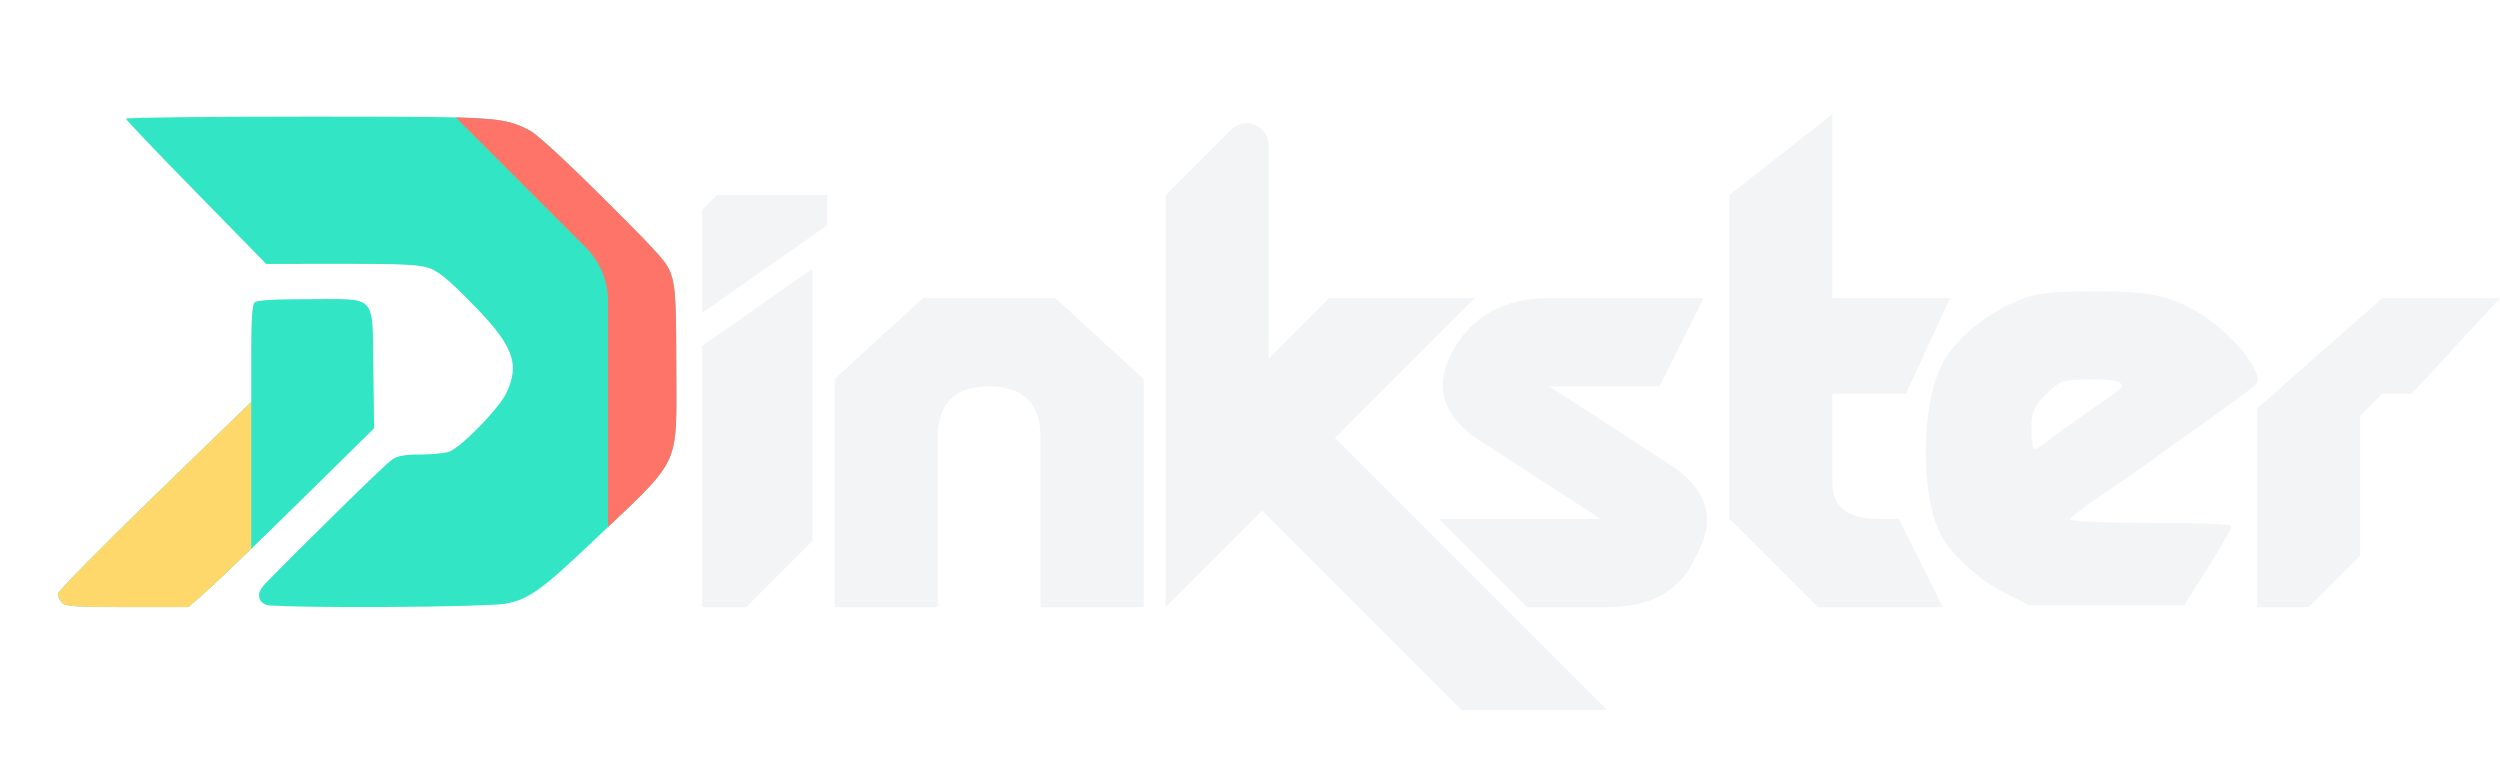
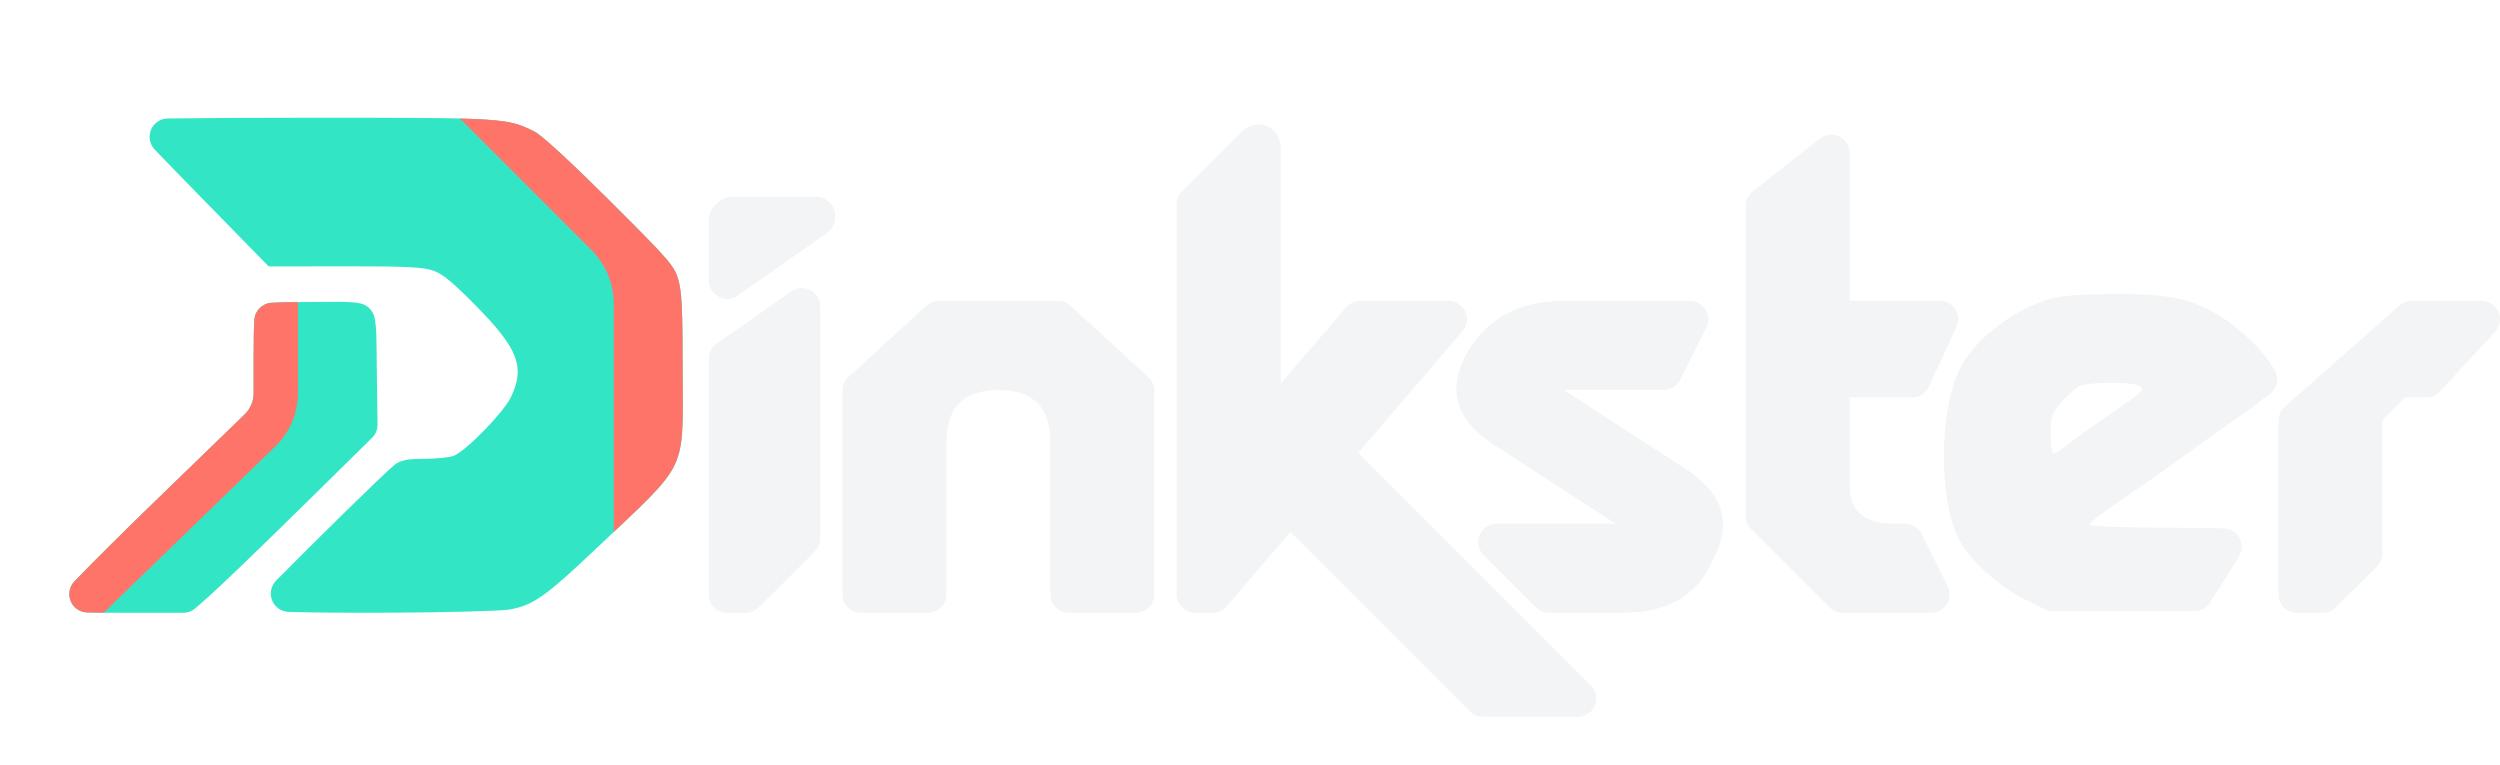
- <svg xmlns="http://www.w3.org/2000/svg" viewBox="0 0 1559.771 472.6" width="1559.771" height="472.6" version="1.1" id="svg313">
+ <svg xmlns="http://www.w3.org/2000/svg" viewBox="0 0 1545.214 472.6" width="1545.214" height="472.6" version="1.1" id="svg313">
  <defs id="defs81">
    <clipPath id="e-open-counter" clipPathUnits="userSpaceOnUse">
      <path d="M -20,-20 H 100 V 100 H -20 Z m 34,54 v -5.538 h 7.615 z" clip-rule="evenodd" id="path61" />
    </clipPath>
    <clipPath id="k-beam-baseline" clipPathUnits="userSpaceOnUse">
      <path d="M -20,-20 H 100 V 100 H 14 V 59.153 h -34 z" id="path64" />
    </clipPath>
    <clipPath id="approved-silhouette" clipPathUnits="userSpaceOnUse">
-       <path id="silhouette-clip-path" fill="#32e6c5" fill-rule="evenodd" d="m 166.259,156.655 c 0.036,1.475 41.691,45.252 92.626,97.23 l 92.554,94.568 99.173,-0.144 c 80.18,-0.072 102.302,0.971 115.468,5.432 12.554,4.281 25.36,14.748 56.187,46.007 55.396,56.151 64.676,80.216 46.079,119.317 -9.676,20.36 -59.245,71.187 -75.252,77.158 -5.54,2.086 -22.554,3.777 -37.77,3.813 -20.899,0 -30.108,1.655 -37.806,6.727 -9.063,5.976 -119.255,114.439 -167.301,163.701 -16.816,17.241 -4.383,28.23 5.512,28.827 28.272,1.707 79.099,2.328 156.538,2.005 73.777,-0.324 143.309,-2.23 154.496,-4.209 30.504,-5.468 47.014,-17.122 113.345,-80.036 121.978,-115.647 112.698,-96.475 112.698,-233.453 0,-78.453 -1.115,-102.05 -5.647,-117.662 -5.288,-18.309 -10.899,-24.784 -89.029,-102.698 -50.288,-50.18 -89.388,-86.223 -98.561,-90.863 -36.007,-18.201 -39.532,-18.417 -294.928,-18.417 -131.151,0 -238.417,1.223 -238.381,2.698 z m 169.712,242.626 c -3.022,3.022 -4.317,23.237 -4.317,67.806 v 63.525 L 203.957,654.317 C 133.741,722.338 76.259,780.755 76.259,784.065 c 0,3.345 2.554,8.597 5.647,11.727 4.82,4.784 17.77,5.647 86.259,5.647 h 80.576 l 24.353,-21.367 c 13.417,-11.727 68.597,-64.856 122.626,-118.022 l 98.201,-96.655 -1.079,-78.345 c -1.439,-100.36 6.259,-92.086 -85.324,-92.086 -47.482,0 -68.489,1.259 -71.547,4.317 z" />
+       <path id="silhouette-clip-path" fill="#32e6c5" fill-rule="evenodd" d="m 202.311,195.569 c 15.674,16.357 35.316,36.623 56.574,58.316 l 92.554,94.568 99.173,-0.144 c 80.18,-0.072 102.302,0.971 115.468,5.432 12.554,4.281 25.36,14.748 56.187,46.007 55.396,56.151 64.676,80.216 46.079,119.317 -9.676,20.36 -59.245,71.187 -75.252,77.158 -5.54,2.086 -22.554,3.777 -37.77,3.813 -19.497,0 -28.819,1.44 -36.232,5.751 a 24,24 0 0 0 -3.244,2.264 C 500.484,620.775 410.706,709.04 361.054,759.415 a 24,24 0 0 0 16.314,40.835 c 29.951,0.973 74.268,1.299 134.898,1.045 72.782,-0.319 141.433,-2.179 154.012,-4.129 a 24,24 0 0 0 0.571,-0.096 c 30.448,-5.474 46.991,-17.166 113.259,-80.02 121.978,-115.647 112.698,-96.475 112.698,-233.453 0,-78.453 -1.115,-102.05 -5.647,-117.662 C 881.87,347.626 876.259,341.151 798.13,263.237 750.817,216.027 713.408,181.33 701.507,173.524 a 24,24 0 0 0 -2.342,-1.354 c -35.634,-17.999 -40.085,-18.214 -294.525,-18.214 -74.641,0 -141.546,0.396 -185.337,1.009 a 24,24 0 0 0 -16.993,40.602 z m 130.315,222.912 c -0.664,10.98 -0.971,26.906 -0.971,48.605 v 47.261 a 38.4,38.4 0 0 1 -11.682,27.581 L 203.957,654.317 C 159.544,697.342 120.225,736.525 97.325,760.35 a 24,24 0 0 0 16.613,40.621 c 12.448,0.358 29.807,0.468 54.227,0.468 h 71.539 a 24,24 0 0 0 15.829,-5.96 l 17.56,-15.407 c 13.417,-11.727 68.597,-64.856 122.626,-118.022 l 90.898,-89.466 a 24,24 0 0 0 7.162,-17.435 l -0.938,-68.099 c -0.539,-37.572 0.203,-59.919 -3.463,-73.174 a 24,24 0 0 0 -17.465,-16.923 c -12.373,-3.006 -32.28,-1.989 -64.396,-1.989 -23.701,0 -40.806,0.314 -52.375,1.008 a 24,24 0 0 0 -22.518,22.509 z" />
    </clipPath>
    <clipPath id="plane-coral" clipPathUnits="userSpaceOnUse">
      <path d="M 323,28 430.8,135.8 A 45,45 0 0 1 444,167.6 V 440 H 650 V -40 H 323 Z" transform="matrix(2.213439,0,0,2.213439,-180.079,26.32411)" id="path69" />
    </clipPath>
-     <clipPath id="plane-yellow" clipPathUnits="userSpaceOnUse">
-       <path d="m 0,395 h 331.655 v 605 H 0 Z" id="path72" />
+     <clipPath id="plane-foot" clipPathUnits="userSpaceOnUse">
+       <path d="m 389.655,395 v 119.35 a 96.4,96.4 0 0 1 -29.316,69.23 L -285.997,1209.879 H -400 V 395 Z" id="path72" />
    </clipPath>
    <clipPath id="optical-silhouette-16" clipPathUnits="userSpaceOnUse">
-       <path d="m 166.259,156.655 c 0.036,1.475 41.691,45.252 92.626,97.23 l 92.554,94.568 99.173,-0.144 c 80.18,-0.072 102.302,0.971 115.468,5.432 12.554,4.281 25.36,14.748 56.187,46.007 55.396,56.151 64.676,80.216 46.079,119.317 -9.676,20.36 -59.245,71.187 -75.252,77.158 -5.54,2.086 -22.554,3.777 -37.77,3.813 -20.899,0 -30.108,1.655 -37.806,6.727 -9.063,5.976 -119.255,114.439 -167.301,163.701 -16.816,17.241 -4.383,28.23 5.512,28.827 28.272,1.707 79.099,2.328 156.538,2.005 73.777,-0.324 143.309,-2.23 154.496,-4.209 30.504,-5.468 47.014,-17.122 113.345,-80.036 121.978,-115.647 112.698,-96.475 112.698,-233.453 0,-78.453 -1.115,-102.05 -5.647,-117.662 -5.288,-18.309 -10.899,-24.784 -89.029,-102.698 -50.288,-50.18 -89.388,-86.223 -98.561,-90.863 -36.007,-18.201 -39.532,-18.417 -294.928,-18.417 -131.151,0 -238.417,1.223 -238.381,2.698 z m 169.712,242.626 c -3.022,3.022 -4.317,23.237 -4.317,67.806 v 63.525 L 203.957,654.317 C 133.741,722.338 76.259,780.755 76.259,784.065 c 0,3.345 2.554,8.597 5.647,11.727 4.82,4.784 17.77,5.647 86.259,5.647 h 80.576 l 24.353,-21.367 c 13.417,-11.727 68.597,-64.856 122.626,-118.022 l 98.201,-96.655 -1.079,-78.345 c -1.439,-100.36 6.259,-92.086 -85.324,-92.086 -47.482,0 -68.489,1.259 -71.547,4.317 z" id="path75" />
+       <path d="m 202.311,195.569 c 15.674,16.357 35.316,36.623 56.574,58.316 l 92.554,94.568 99.173,-0.144 c 80.18,-0.072 102.302,0.971 115.468,5.432 12.554,4.281 25.36,14.748 56.187,46.007 55.396,56.151 64.676,80.216 46.079,119.317 -9.676,20.36 -59.245,71.187 -75.252,77.158 -5.54,2.086 -22.554,3.777 -37.77,3.813 -19.497,0 -28.819,1.44 -36.232,5.751 a 24,24 0 0 0 -3.244,2.264 C 500.484,620.775 410.706,709.04 361.054,759.415 a 24,24 0 0 0 16.314,40.835 c 29.951,0.973 74.268,1.299 134.898,1.045 72.782,-0.319 141.433,-2.179 154.012,-4.129 a 24,24 0 0 0 0.571,-0.096 c 30.448,-5.474 46.991,-17.166 113.259,-80.02 121.978,-115.647 112.698,-96.475 112.698,-233.453 0,-78.453 -1.115,-102.05 -5.647,-117.662 C 881.87,347.626 876.259,341.151 798.13,263.237 750.817,216.027 713.408,181.33 701.507,173.524 a 24,24 0 0 0 -2.342,-1.354 c -35.634,-17.999 -40.085,-18.214 -294.525,-18.214 -74.641,0 -141.546,0.396 -185.337,1.009 a 24,24 0 0 0 -16.993,40.602 z m 130.315,222.912 c -0.664,10.98 -0.971,26.906 -0.971,48.605 v 47.261 a 38.4,38.4 0 0 1 -11.682,27.581 L 203.957,654.317 C 159.544,697.342 120.225,736.525 97.325,760.35 a 24,24 0 0 0 16.613,40.621 c 12.448,0.358 29.807,0.468 54.227,0.468 h 71.539 a 24,24 0 0 0 15.829,-5.96 l 17.56,-15.407 c 13.417,-11.727 68.597,-64.856 122.626,-118.022 l 90.898,-89.466 a 24,24 0 0 0 7.162,-17.435 l -0.938,-68.099 c -0.539,-37.572 0.203,-59.919 -3.463,-73.174 a 24,24 0 0 0 -17.465,-16.923 c -12.373,-3.006 -32.28,-1.989 -64.396,-1.989 -23.701,0 -40.806,0.314 -52.375,1.008 a 24,24 0 0 0 -22.518,22.509 z" id="path75" />
    </clipPath>
    <clipPath id="optical-silhouette-24" clipPathUnits="userSpaceOnUse">
-       <path d="m 166.259,156.655 c 0.036,1.475 41.691,45.252 92.626,97.23 l 92.554,94.568 99.173,-0.144 c 80.18,-0.072 102.302,0.971 115.468,5.432 12.554,4.281 25.36,14.748 56.187,46.007 55.396,56.151 64.676,80.216 46.079,119.317 -9.676,20.36 -59.245,71.187 -75.252,77.158 -5.54,2.086 -22.554,3.777 -37.77,3.813 -20.899,0 -30.108,1.655 -37.806,6.727 -9.063,5.976 -119.255,114.439 -167.301,163.701 -16.816,17.241 -4.383,28.23 5.512,28.827 28.272,1.707 79.099,2.328 156.538,2.005 73.777,-0.324 143.309,-2.23 154.496,-4.209 30.504,-5.468 47.014,-17.122 113.345,-80.036 121.978,-115.647 112.698,-96.475 112.698,-233.453 0,-78.453 -1.115,-102.05 -5.647,-117.662 -5.288,-18.309 -10.899,-24.784 -89.029,-102.698 -50.288,-50.18 -89.388,-86.223 -98.561,-90.863 -36.007,-18.201 -39.532,-18.417 -294.928,-18.417 -131.151,0 -238.417,1.223 -238.381,2.698 z m 169.712,242.626 c -3.022,3.022 -4.317,23.237 -4.317,67.806 v 63.525 L 203.957,654.317 C 133.741,722.338 76.259,780.755 76.259,784.065 c 0,3.345 2.554,8.597 5.647,11.727 4.82,4.784 17.77,5.647 86.259,5.647 h 80.576 l 24.353,-21.367 c 13.417,-11.727 68.597,-64.856 122.626,-118.022 l 98.201,-96.655 -1.079,-78.345 c -1.439,-100.36 6.259,-92.086 -85.324,-92.086 -47.482,0 -68.489,1.259 -71.547,4.317 z" id="path78" />
+       <path d="m 202.311,195.569 c 15.674,16.357 35.316,36.623 56.574,58.316 l 92.554,94.568 99.173,-0.144 c 80.18,-0.072 102.302,0.971 115.468,5.432 12.554,4.281 25.36,14.748 56.187,46.007 55.396,56.151 64.676,80.216 46.079,119.317 -9.676,20.36 -59.245,71.187 -75.252,77.158 -5.54,2.086 -22.554,3.777 -37.77,3.813 -19.497,0 -28.819,1.44 -36.232,5.751 a 24,24 0 0 0 -3.244,2.264 C 500.484,620.775 410.706,709.04 361.054,759.415 a 24,24 0 0 0 16.314,40.835 c 29.951,0.973 74.268,1.299 134.898,1.045 72.782,-0.319 141.433,-2.179 154.012,-4.129 a 24,24 0 0 0 0.571,-0.096 c 30.448,-5.474 46.991,-17.166 113.259,-80.02 121.978,-115.647 112.698,-96.475 112.698,-233.453 0,-78.453 -1.115,-102.05 -5.647,-117.662 C 881.87,347.626 876.259,341.151 798.13,263.237 750.817,216.027 713.408,181.33 701.507,173.524 a 24,24 0 0 0 -2.342,-1.354 c -35.634,-17.999 -40.085,-18.214 -294.525,-18.214 -74.641,0 -141.546,0.396 -185.337,1.009 a 24,24 0 0 0 -16.993,40.602 z m 130.315,222.912 c -0.664,10.98 -0.971,26.906 -0.971,48.605 v 47.261 a 38.4,38.4 0 0 1 -11.682,27.581 L 203.957,654.317 C 159.544,697.342 120.225,736.525 97.325,760.35 a 24,24 0 0 0 16.613,40.621 c 12.448,0.358 29.807,0.468 54.227,0.468 h 71.539 a 24,24 0 0 0 15.829,-5.96 l 17.56,-15.407 c 13.417,-11.727 68.597,-64.856 122.626,-118.022 l 90.898,-89.466 a 24,24 0 0 0 7.162,-17.435 l -0.938,-68.099 c -0.539,-37.572 0.203,-59.919 -3.463,-73.174 a 24,24 0 0 0 -17.465,-16.923 c -12.373,-3.006 -32.28,-1.989 -64.396,-1.989 -23.701,0 -40.806,0.314 -52.375,1.008 a 24,24 0 0 0 -22.518,22.509 z" id="path78" />
    </clipPath>
  </defs>
  <g id="07_Exports_Artboards" style="display:inline" transform="translate(2.54,-8010.44)">
    <g id="wordmark-color-dark" transform="matrix(3.4,0,0,3.4,-60,7750)" color="#f2f4f5">
      <g transform="matrix(0.139,0,0,0.139,16.9,76.6)" id="g276">
        <g id="g274">
          <rect width="1000" height="1000" opacity="0" id="rect264" x="0" y="0" />
          <g clip-path="url(#approved-silhouette)" id="g272">
            <rect width="1000" height="1000" fill="#32e6c5" id="rect266" x="0" y="0" />
            <rect width="1000" height="1000" fill="#ff7468" clip-path="url(#plane-coral)" id="rect268" x="0" y="0" />
-             <rect width="1000" height="1000" fill="#ffd86b" clip-path="url(#plane-yellow)" id="rect270" x="0" y="0" />
+             <rect width="1000" height="1000" fill="#ff7468" clip-path="url(#plane-foot)" id="rect270" x="0" y="0" />
          </g>
        </g>
      </g>
      <g fill="currentColor" transform="matrix(1.35,0,0,1.35,-51.0125,-52.3)" id="g285">
-         <path id="color-dark-i" d="M 2,0 H 17 V 4.1 L 0,16 V 2 Z M 0,20.5 15,10 V 47 L 6,56 H 0 Z" transform="translate(145.75,122)" fill-rule="evenodd" />
-         <path id="color-dark-n" d="M 0,56 V 25 L 12,14 H 30 L 42,25 V 56 H 28 V 33 q 0,-7 -7,-7 -7,0 -7,7 v 23 z" transform="translate(163.75,122)" fill-rule="evenodd" />
-         <path id="color-dark-k" d="m 7,0 8.9,-8.9 A 3,3 0 0 1 21,-6.8 V 22.201 L 29.201,14 H 49 L 30,33 67,70 H 47.201 L 20.101,42.899 7,56 Z" transform="translate(201.75,122)" fill-rule="evenodd" />
-         <path id="color-dark-s" d="M 36,14 30,26 H 15 l 17,11 q 7,5 3,12 -3,7 -12,7 H 12 L 0,44 H 22 L 5,33 Q -2,28 2,21 6,14 15,14 Z" transform="translate(245.875,122)" fill-rule="evenodd" />
-         <path id="color-dark-t" d="M 0,0 14,-11 V 14 H 30 L 24,27 H 14 v 12 q 0,5 6,5 h 3 l 6,12 H 12 L 0,44 Z" transform="translate(285.375,122)" fill-rule="evenodd" />
-         <path id="color-dark-e" d="M 14.056,13.933 C 9.25,15.575 4.496,19.374 2.625,23.068 c -2.83,5.584 -2.926,17.583 -0.181,23 1.394,2.763 5.336,6.367 8.868,8.104 l 3.222,1.589 h 10.514 10.51 l 1.432,-2.248 C 40.32,48.282 42,45.424 42,44.999 c 0,-0.272 -4.357,-0.453 -10.977,-0.453 -6.333,0 -10.977,-0.186 -10.977,-0.439 0,-0.239 1.985,-1.771 4.415,-3.403 2.429,-1.637 5.489,-3.766 6.801,-4.739 1.312,-0.969 4.892,-3.532 7.961,-5.689 3.064,-2.157 5.823,-4.229 6.133,-4.601 1.227,-1.475 -3.494,-7.192 -8.157,-9.889 -3.766,-2.176 -6.687,-2.744 -14.018,-2.706 -5.035,0.024 -7.317,0.239 -9.125,0.854 z M 26.723,25.44 c 0.864,0.549 0.902,0.511 -4.291,4.085 -2.229,1.532 -4.663,3.288 -5.407,3.895 -0.74,0.606 -1.546,1.103 -1.79,1.103 -0.239,0 -0.439,-1.174 -0.439,-2.611 0,-2.253 0.21,-2.845 1.527,-4.343 0.835,-0.955 1.966,-1.914 2.506,-2.133 1.351,-0.549 7.025,-0.544 7.894,0.005 z" transform="translate(311.625,122)" fill-rule="evenodd" />
-         <path id="color-dark-r" d="M 0,56 V 29 L 17,14 H 33 L 21,27 h -4 l -3,3 v 19 l -7,7 z" transform="translate(357.125,122)" fill-rule="evenodd" />
+         <path id="color-dark-i" d="M 3.023,0 H 14.53 A 2.47,2.47 0 0 1 17,2.47 v 0.344 a 2.47,2.47 0 0 1 -1.054,2.024 l -12.06,8.442 A 2.47,2.47 0 0 1 0,11.256 V 3.023 A 2.47,2.47 0 0 1 0.723,1.277 L 1.277,0.723 A 2.47,2.47 0 0 1 3.023,0 Z m -1.97,19.763 10.06,-7.042 A 2.47,2.47 0 0 1 15,14.744 v 31.233 a 2.47,2.47 0 0 1 -0.723,1.747 L 6.723,55.277 A 2.47,2.47 0 0 1 4.977,56 H 2.47 A 2.47,2.47 0 0 1 0,53.53 V 21.786 a 2.47,2.47 0 0 1 1.054,-2.024 z" transform="translate(145.75,122)" fill-rule="evenodd" />
+         <path id="color-dark-n" d="M 0,53.53 V 26.087 a 2.47,2.47 0 0 1 0.801,-1.821 L 11.292,14.649 A 2.47,2.47 0 0 1 12.961,14 h 16.078 a 2.47,2.47 0 0 1 1.669,0.649 l 10.491,9.617 A 2.47,2.47 0 0 1 42,26.087 V 53.53 A 2.47,2.47 0 0 1 39.53,56 H 30.47 A 2.47,2.47 0 0 1 28,53.53 V 33 q 0,-7 -7,-7 -7,0 -7,7 V 53.53 A 2.47,2.47 0 0 1 11.53,56 H 2.47 A 2.47,2.47 0 0 1 0,53.53 Z" transform="translate(163.75,122)" fill-rule="evenodd" />
+         <path id="color-dark-k" d="M 7.723,-0.723 15.9,-8.9 A 3,3 0 0 1 21,-6.8 V 25.154 L 29.822,14.863 A 2.47,2.47 0 0 1 31.697,14 h 11.933 a 2.47,2.47 0 0 1 1.875,4.077 L 31.462,34.462 62.783,65.783 A 2.47,2.47 0 0 1 61.037,70 H 48.224 A 2.47,2.47 0 0 1 46.478,69.277 L 22.323,45.123 13.739,55.137 A 2.47,2.47 0 0 1 11.864,56 H 9.47 A 2.47,2.47 0 0 1 7,53.53 V 1.023 a 2.47,2.47 0 0 1 0.723,-1.747 z" transform="translate(201.75,122)" fill-rule="evenodd" />
+         <path id="color-dark-s" d="m 34.213,17.575 -3.53,7.06 A 2.47,2.47 0 0 1 28.473,26 H 15 l 17,11 q 7,5 3,12 -3,7 -12,7 h -9.977 a 2.47,2.47 0 0 1 -1.747,-0.723 l -7.06,-7.06 A 2.47,2.47 0 0 1 5.963,44 H 22 L 5,33 Q -2,28 2,21 6,14 15,14 h 17.003 a 2.47,2.47 0 0 1 2.209,3.575 z" transform="translate(245.875,122)" fill-rule="evenodd" />
+         <path id="color-dark-t" d="M 0.944,-0.742 10.004,-7.86 A 2.47,2.47 0 0 1 14,-5.918 V 14 h 12.14 a 2.47,2.47 0 0 1 2.243,3.505 l -3.72,8.06 A 2.47,2.47 0 0 1 22.42,27 H 14 v 12 q 0,5 6,5 h 1.473 a 2.47,2.47 0 0 1 2.209,1.365 l 3.53,7.06 A 2.47,2.47 0 0 1 25.003,56 H 13.023 A 2.47,2.47 0 0 1 11.277,55.277 L 0.723,44.723 A 2.47,2.47 0 0 1 0,42.977 V 1.201 a 2.47,2.47 0 0 1 0.944,-1.942 z" transform="translate(285.375,122)" fill-rule="evenodd" />
+         <path id="color-dark-e" d="M 14.056,13.933 C 9.25,15.575 4.496,19.374 2.625,23.068 c -2.83,5.584 -2.926,17.583 -0.181,23 1.394,2.763 5.336,6.367 8.868,8.104 l 2.705,1.334 a 2.47,2.47 0 0 0 1.093,0.255 h 9.938 9.154 a 2.47,2.47 0 0 0 2.083,-1.143 l 0.704,-1.105 c 1.331,-2.089 2.398,-3.8 3.2,-5.129 a 2.47,2.47 0 0 0 -2.034,-3.745 c -1.845,-0.06 -4.278,-0.094 -7.132,-0.094 -6.333,0 -10.977,-0.186 -10.977,-0.439 0,-0.239 1.985,-1.771 4.415,-3.403 2.429,-1.637 5.489,-3.766 6.801,-4.739 1.312,-0.969 4.892,-3.532 7.961,-5.689 2.073,-1.46 4.007,-2.88 5.137,-3.761 a 2.47,2.47 0 0 0 0.66,-3.111 C 43.76,21.045 40.465,17.674 37.199,15.785 c -3.766,-2.176 -6.687,-2.744 -14.018,-2.706 -5.035,0.024 -7.317,0.239 -9.125,0.854 z M 26.723,25.44 c 0.864,0.549 0.902,0.511 -4.291,4.085 -2.229,1.532 -4.663,3.288 -5.407,3.895 -0.74,0.606 -1.546,1.103 -1.79,1.103 -0.239,0 -0.439,-1.174 -0.439,-2.611 0,-2.253 0.21,-2.845 1.527,-4.343 0.835,-0.955 1.966,-1.914 2.506,-2.133 1.351,-0.549 7.025,-0.544 7.894,0.005 z" transform="translate(311.625,122)" fill-rule="evenodd" />
+         <path id="color-dark-r" d="M 0,53.53 V 30.115 a 2.47,2.47 0 0 1 0.836,-1.852 L 16.3,14.618 A 2.47,2.47 0 0 1 17.934,14 h 9.425 a 2.47,2.47 0 0 1 1.815,4.145 l -7.44,8.06 A 2.47,2.47 0 0 1 19.919,27 H 17 l -3,3 v 17.977 a 2.47,2.47 0 0 1 -0.723,1.747 L 7.723,55.277 A 2.47,2.47 0 0 1 5.977,56 H 2.47 A 2.47,2.47 0 0 1 0,53.53 Z" transform="translate(357.125,122)" fill-rule="evenodd" />
      </g>
    </g>
  </g>
</svg>
